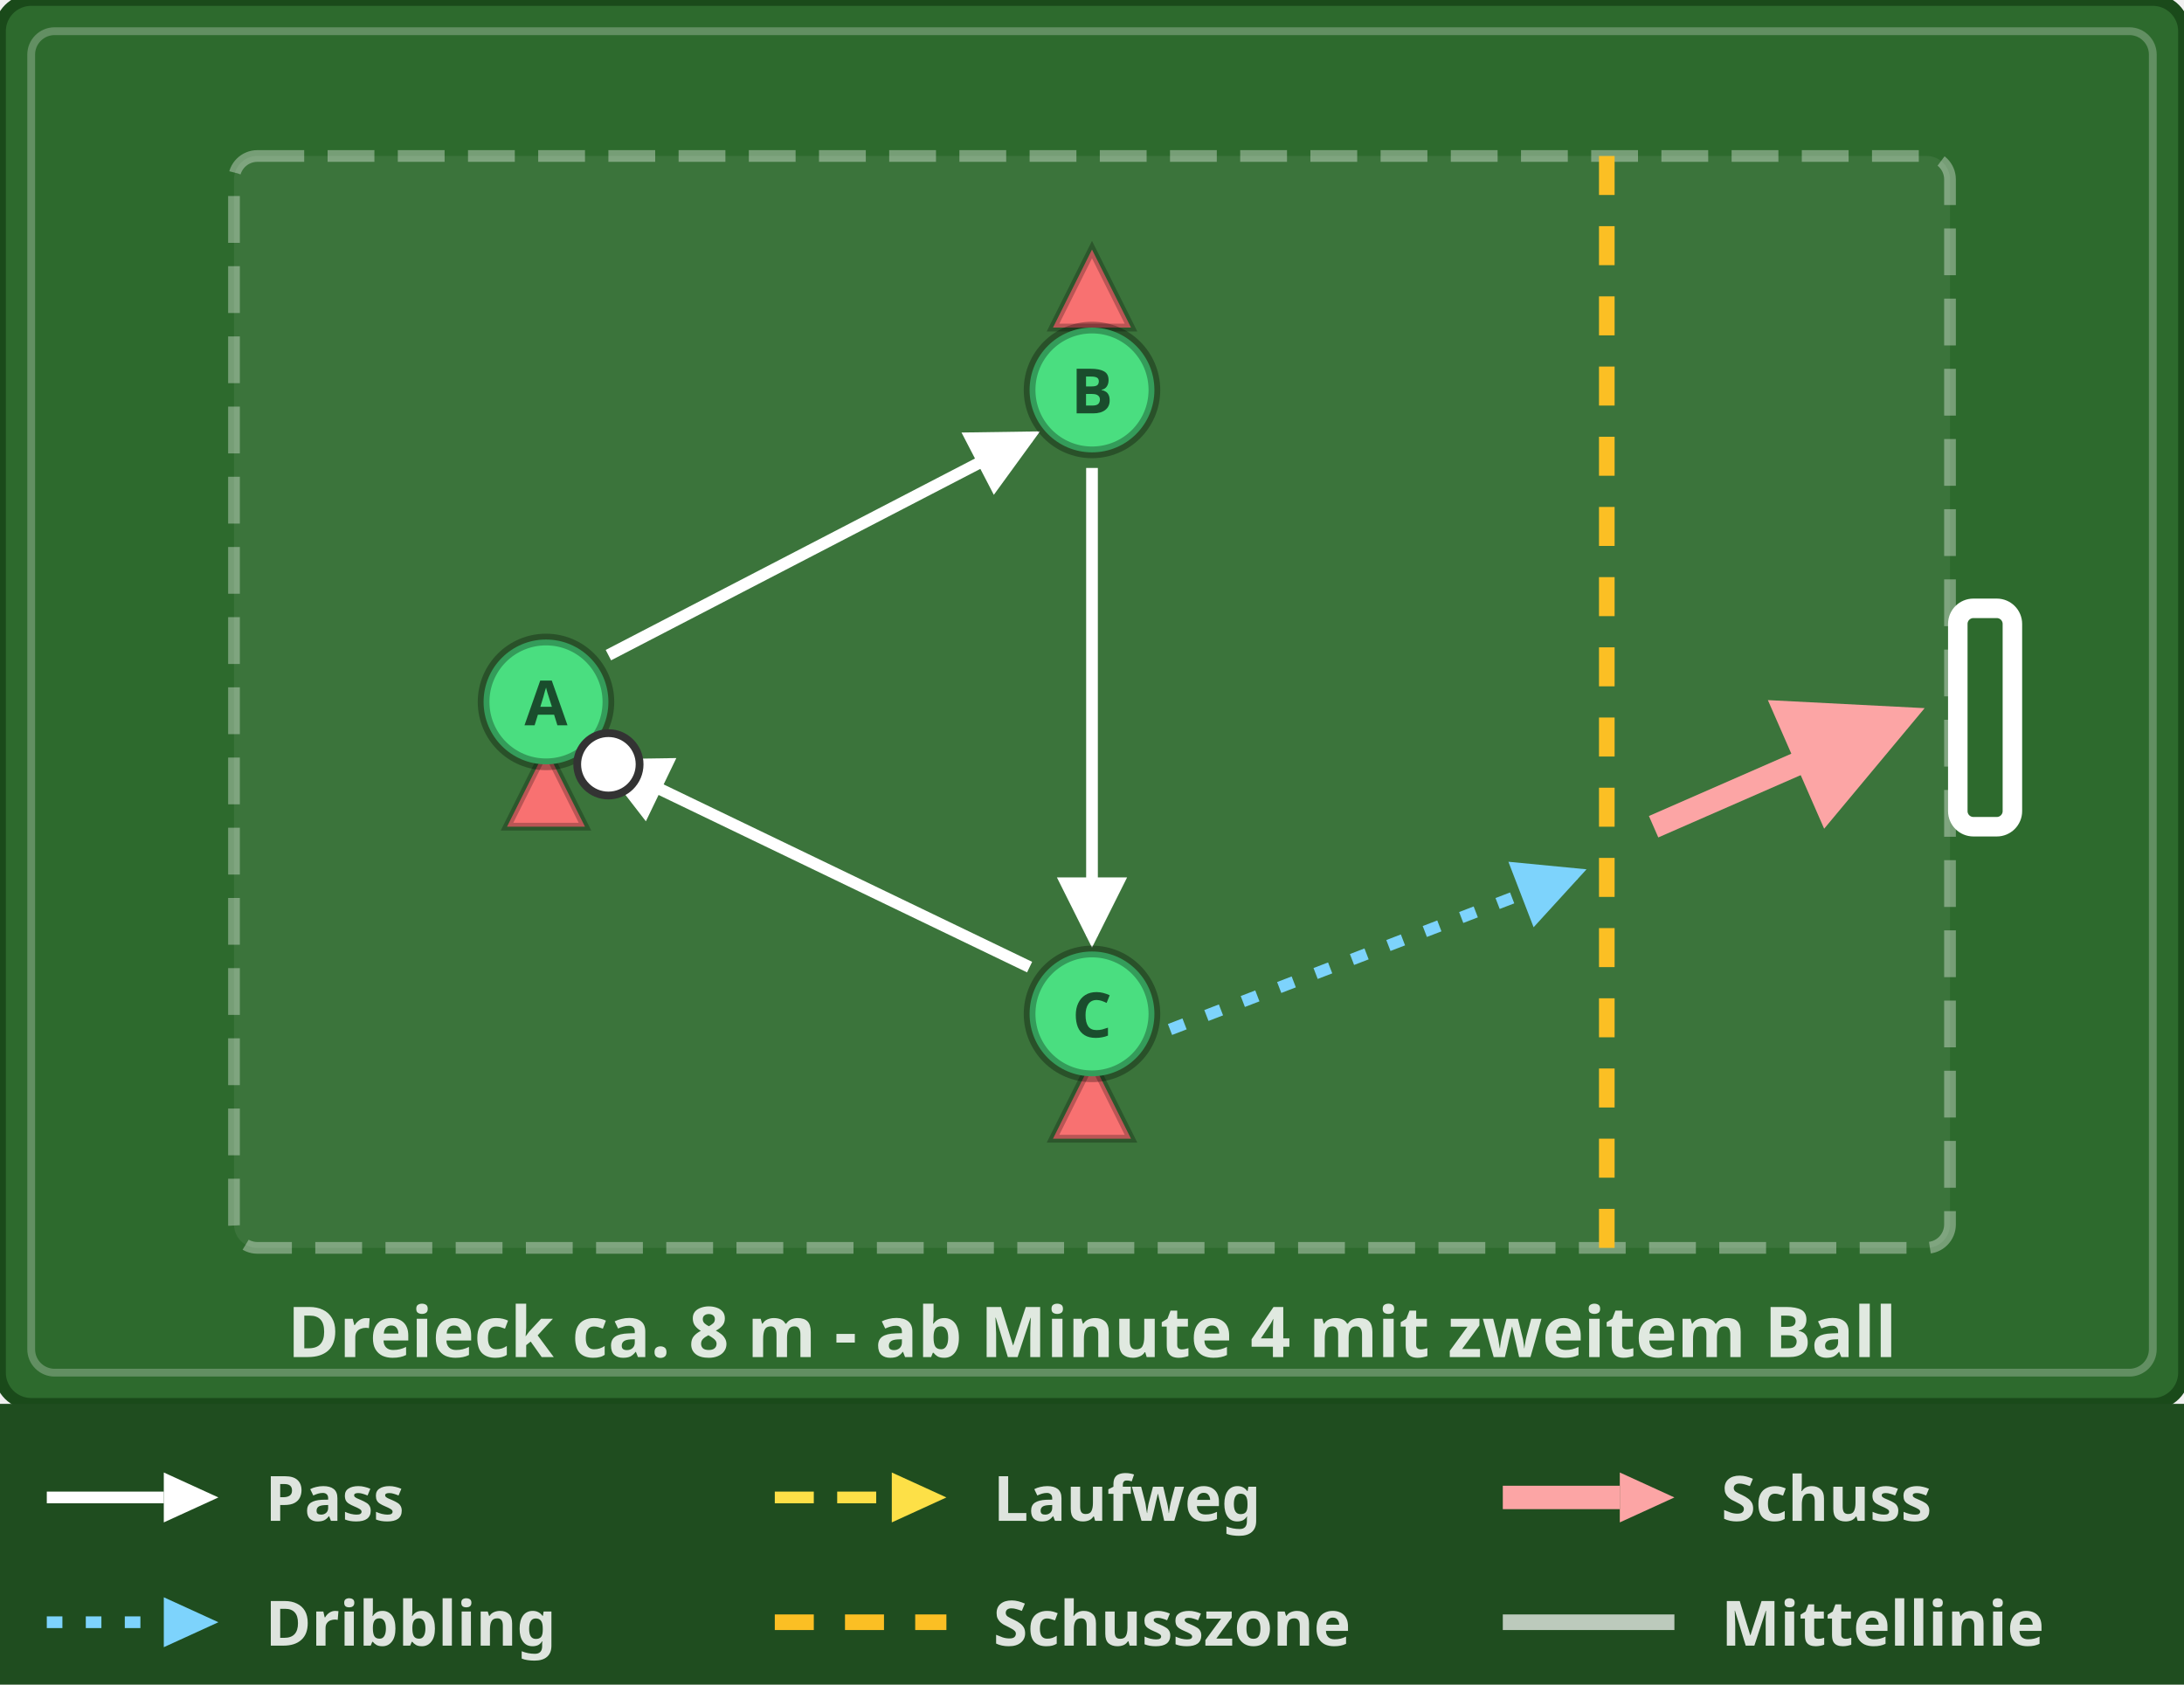
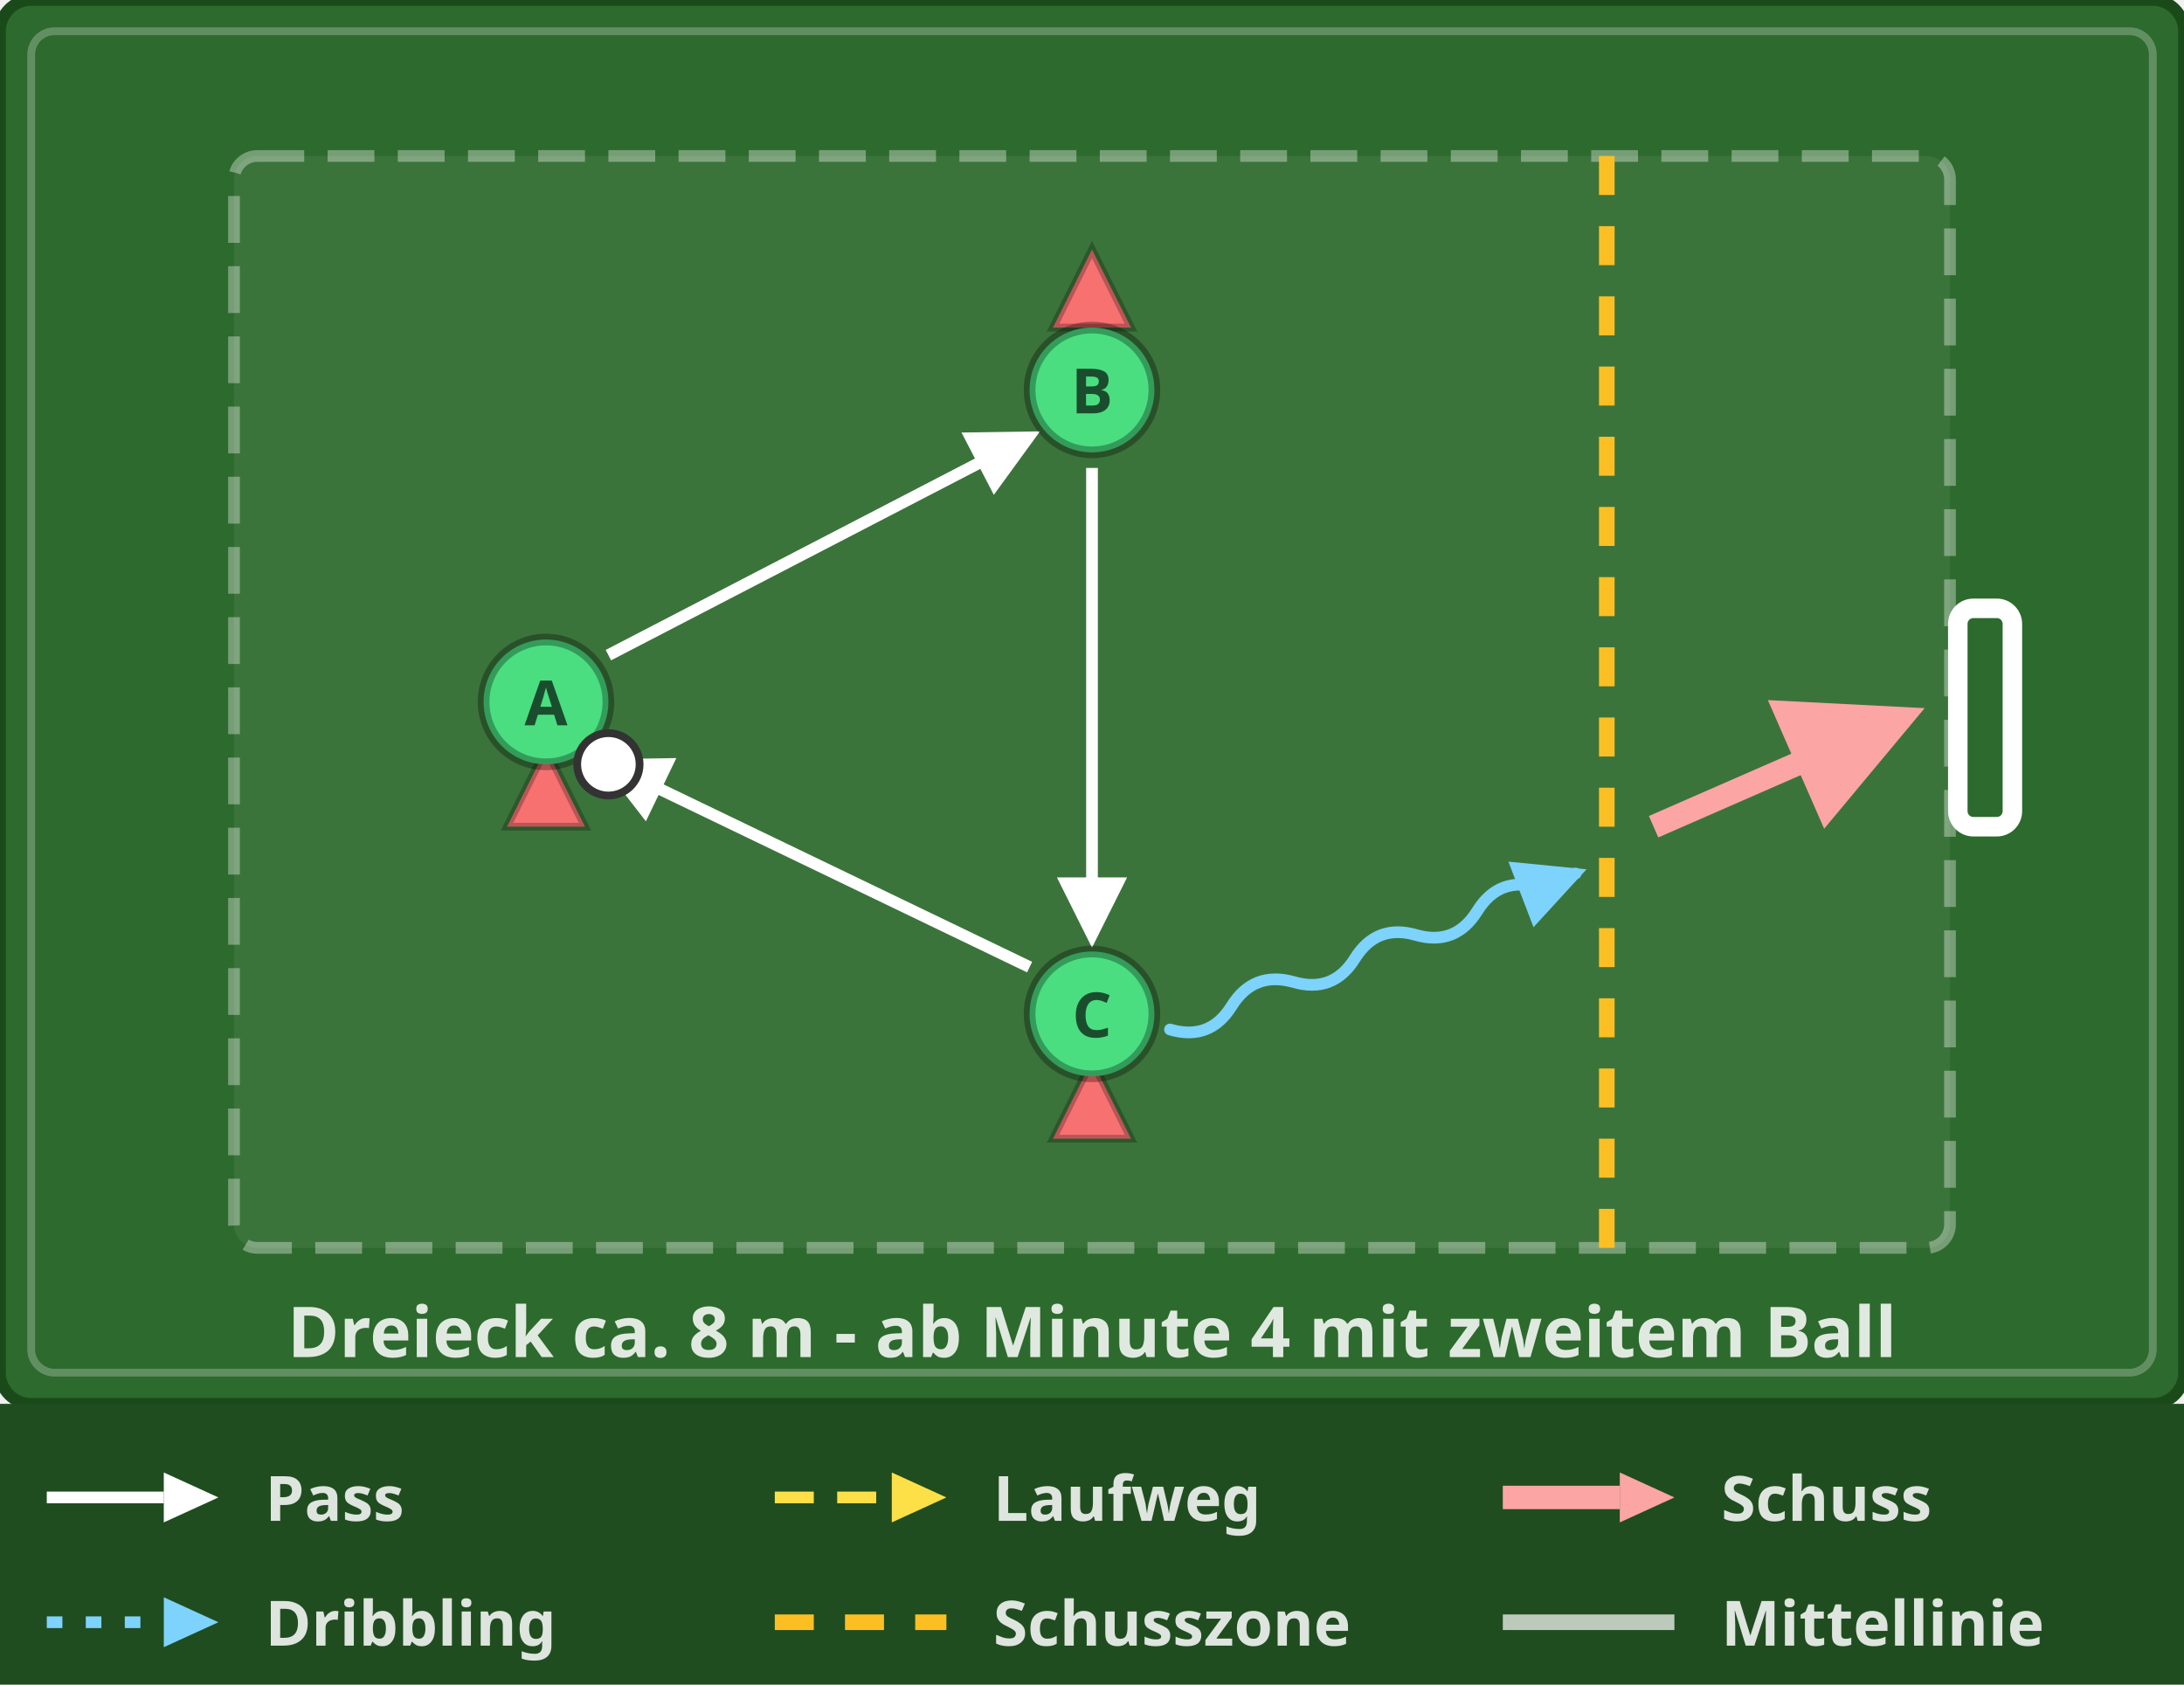
<svg xmlns="http://www.w3.org/2000/svg" viewBox="0 0 280 216" width="280" height="216">
  <defs />
  <rect width="280" height="180" rx="4" fill="#2d6a2d" stroke="#1a4a1a" stroke-width="1.5" />
  <rect x="4" y="4" width="272" height="172" rx="3" fill="none" stroke="rgba(255,255,255,.25)" stroke-width="1" />
  <defs>
    <marker id="arr-p" markerWidth="6" markerHeight="6" refX="5" refY="3" orient="auto">
      <path d="M0,0 L6,3 L0,6 Z" fill="#ffffff" />
    </marker>
    <marker id="arr-l" markerWidth="6" markerHeight="6" refX="5" refY="3" orient="auto">
      <path d="M0,0 L6,3 L0,6 Z" fill="#fde047" />
    </marker>
    <marker id="arr-s" markerWidth="6" markerHeight="6" refX="5" refY="3" orient="auto">
      <path d="M0,0 L6,3 L0,6 Z" fill="#fca5a5" />
    </marker>
    <marker id="arr-d" markerWidth="6" markerHeight="6" refX="5" refY="3" orient="auto">
      <path d="M0,0 L6,3 L0,6 Z" fill="#7dd3fc" />
    </marker>
  </defs>
  <rect x="30" y="20" width="220" height="140" rx="3" fill="rgba(255,255,255,.07)" stroke="rgba(255,255,255,.35)" stroke-width="1.5" stroke-dasharray="6,3" />
  <line x1="206" y1="20" x2="206" y2="160" stroke="#fbbf24" stroke-width="2" stroke-dasharray="5,4" />
  <rect x="251" y="78" width="7" height="28" rx="2" fill="none" stroke="#fff" stroke-width="2.5" />
  <line x1="78" y1="84" x2="132" y2="56" stroke="#ffffff" stroke-width="1.5" marker-end="url(#arr-p)" />
  <line x1="140" y1="60" x2="140" y2="120" stroke="#ffffff" stroke-width="1.5" marker-end="url(#arr-p)" />
  <line x1="132" y1="124" x2="78" y2="98" stroke="#ffffff" stroke-width="1.5" marker-end="url(#arr-p)" />
-   <line x1="150" y1="132" x2="202" y2="112" stroke="#7dd3fc" stroke-width="1.5" stroke-dasharray="2,3" marker-end="url(#arr-d)" />
+   <path d="M150 132 Q155.1 133.5 157.9 129 Q160.7 124.5 165.8 125.9 Q170.9 127.4 173.7 122.9 Q176.5 118.4 181.6 119.9 Q186.6 121.3 189.4 116.8 Q192.2 112.3 197.3 113.8 L202 112" fill="none" stroke="#7dd3fc" stroke-width="1.5" stroke-linecap="round" stroke-linejoin="round" marker-end="url(#arr-d)" />
  <line x1="212" y1="106" x2="244" y2="92" stroke="#fca5a5" stroke-width="3" marker-end="url(#arr-s)" />
  <path d="M70 96 L75 106 L65 106 Z" fill="#f87171" stroke="rgba(0,0,0,.25)" stroke-width="1" />
  <path d="M140 32 L145 42 L135 42 Z" fill="#f87171" stroke="rgba(0,0,0,.25)" stroke-width="1" />
  <path d="M140 136 L145 146 L135 146 Z" fill="#f87171" stroke="rgba(0,0,0,.25)" stroke-width="1" />
  <circle cx="70" cy="90" r="8" fill="#4ade80" stroke="rgba(0,0,0,.3)" stroke-width="1.5" />
  <text x="70" y="93" text-anchor="middle" fill="rgba(0,0,0,.65)" font-size="8" font-family="sans-serif" font-weight="700">A</text>
  <circle cx="140" cy="50" r="8" fill="#4ade80" stroke="rgba(0,0,0,.3)" stroke-width="1.5" />
  <text x="140" y="53" text-anchor="middle" fill="rgba(0,0,0,.65)" font-size="8" font-family="sans-serif" font-weight="700">B</text>
  <circle cx="140" cy="130" r="8" fill="#4ade80" stroke="rgba(0,0,0,.3)" stroke-width="1.5" />
  <text x="140" y="133" text-anchor="middle" fill="rgba(0,0,0,.65)" font-size="8" font-family="sans-serif" font-weight="700">C</text>
  <circle cx="78" cy="98" r="4" fill="#fff" stroke="#333" stroke-width="1" />
  <text x="140" y="174" text-anchor="middle" fill="rgba(255,255,255,.85)" font-size="9" font-family="sans-serif" font-weight="600">Dreieck ca. 8 m - ab Minute 4 mit zweitem Ball</text>
  <rect x="0" y="180" width="280" height="36" fill="#1f4d1f" />
  <line x1="6" y1="192" x2="21" y2="192" stroke="#ffffff" stroke-width="1.5" />
  <path d="M21,188.8 L28,192 L21,195.2 Z" fill="#ffffff" />
  <text x="34" y="195" fill="rgba(255,255,255,.85)" font-size="8" font-family="sans-serif" font-weight="600">Pass</text>
  <line x1="99.333" y1="192" x2="114.333" y2="192" stroke="#fde047" stroke-width="1.5" stroke-dasharray="5,3" />
  <path d="M114.333,188.8 L121.333,192 L114.333,195.2 Z" fill="#fde047" />
  <text x="127.333" y="195" fill="rgba(255,255,255,.85)" font-size="8" font-family="sans-serif" font-weight="600">Laufweg</text>
  <line x1="192.667" y1="192" x2="207.667" y2="192" stroke="#fca5a5" stroke-width="3" />
  <path d="M207.667,188.8 L214.667,192 L207.667,195.2 Z" fill="#fca5a5" />
  <text x="220.667" y="195" fill="rgba(255,255,255,.85)" font-size="8" font-family="sans-serif" font-weight="600">Schuss</text>
  <line x1="6" y1="208" x2="21" y2="208" stroke="#7dd3fc" stroke-width="1.5" stroke-dasharray="2,3" />
  <path d="M21,204.8 L28,208 L21,211.2 Z" fill="#7dd3fc" />
  <text x="34" y="211" fill="rgba(255,255,255,.85)" font-size="8" font-family="sans-serif" font-weight="600">Dribbling</text>
  <line x1="99.333" y1="208" x2="121.333" y2="208" stroke="#fbbf24" stroke-width="2" stroke-dasharray="5,4" />
  <text x="127.333" y="211" fill="rgba(255,255,255,.85)" font-size="8" font-family="sans-serif" font-weight="600">Schusszone</text>
  <line x1="192.667" y1="208" x2="214.667" y2="208" stroke="rgba(255,255,255,.7)" stroke-width="2" />
  <text x="220.667" y="211" fill="rgba(255,255,255,.85)" font-size="8" font-family="sans-serif" font-weight="600">Mittellinie</text>
</svg>
